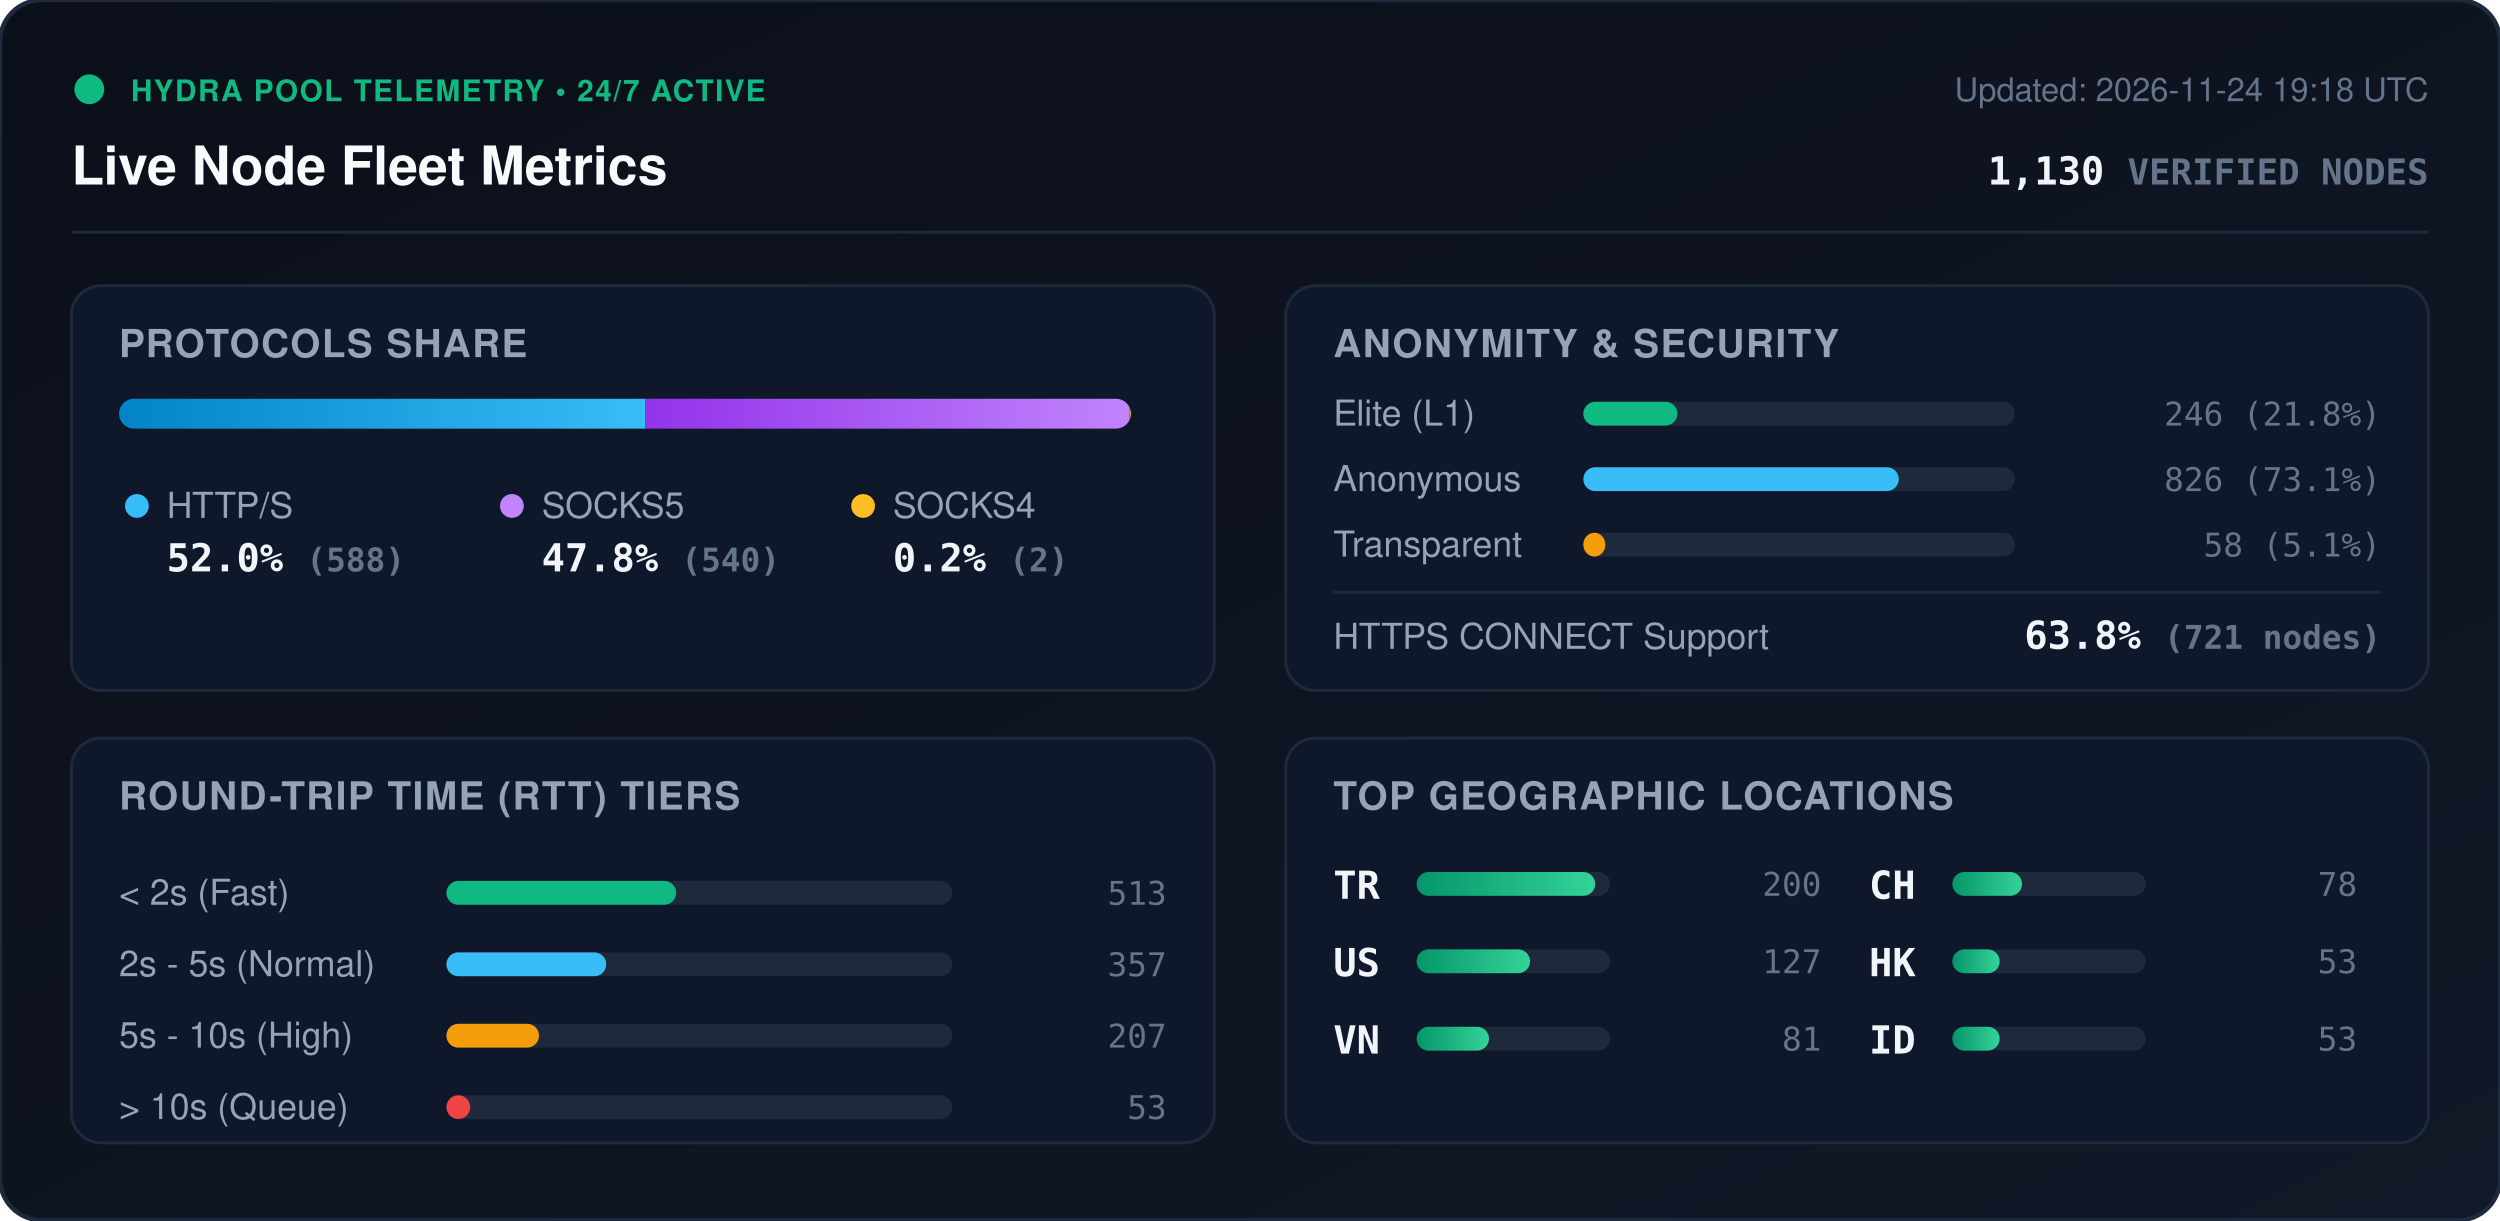
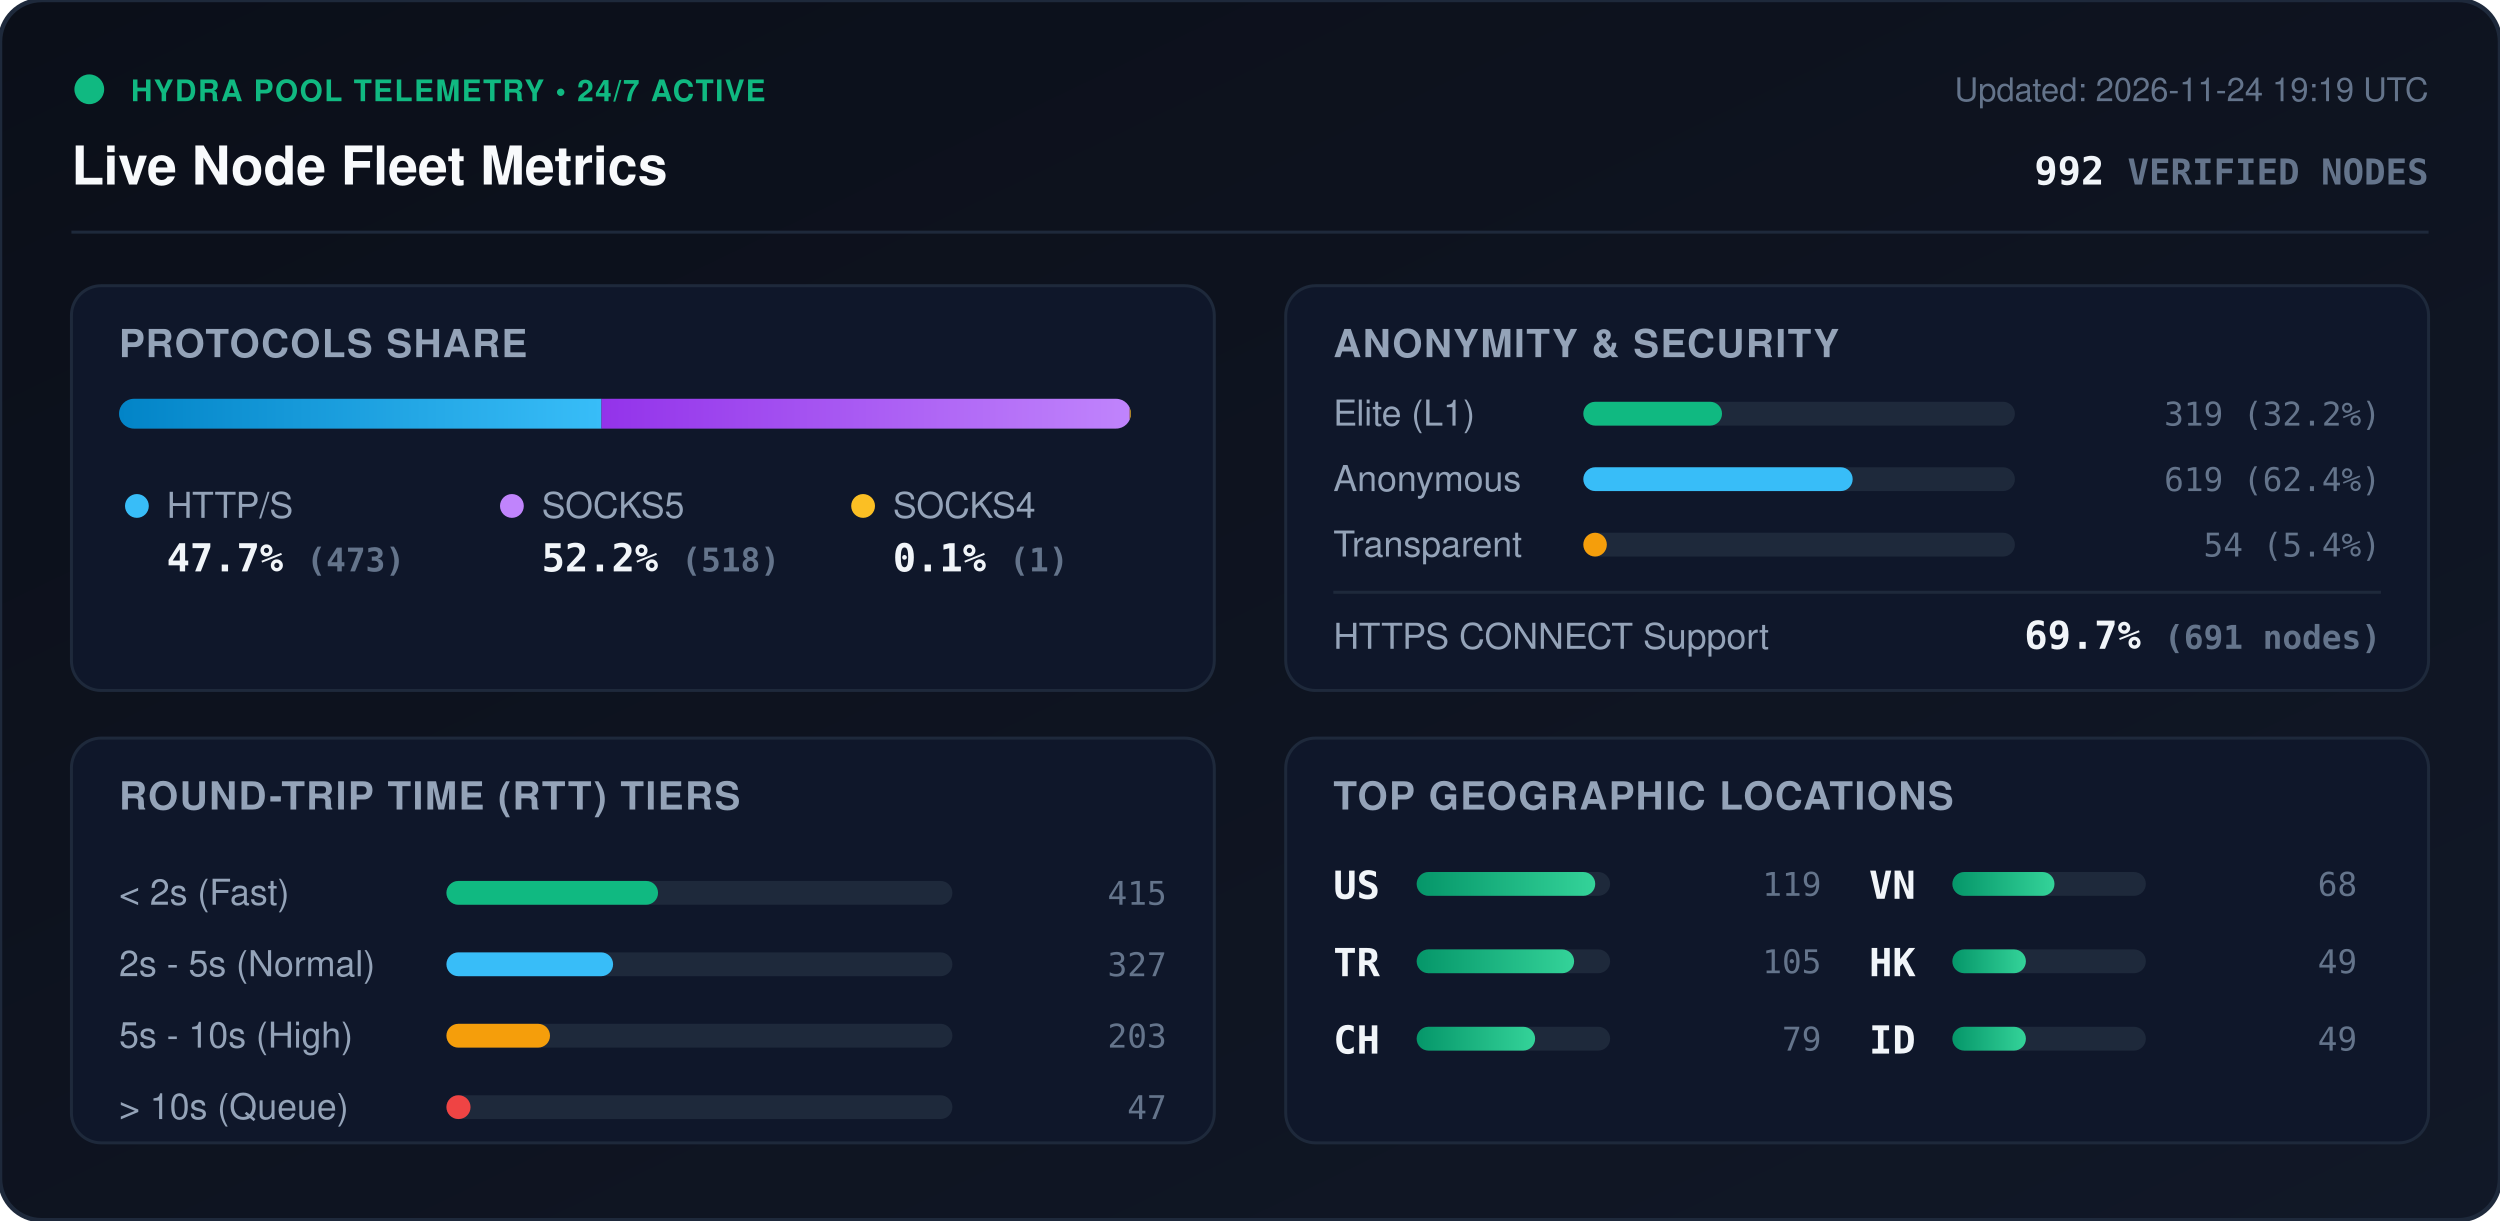
<svg xmlns="http://www.w3.org/2000/svg" viewBox="0 0 840 410" width="840" height="410" style="max-width: 100%; height: auto;">
  <defs>
    <linearGradient id="bg" x1="0%" y1="0%" x2="100%" y2="100%">
      <stop offset="0%" stop-color="#0b0f19" />
      <stop offset="100%" stop-color="#111827" />
    </linearGradient>
    <linearGradient id="bar-http" x1="0%" y1="0%" x2="100%" y2="0%">
      <stop offset="0%" stop-color="#0284c7" />
      <stop offset="100%" stop-color="#38bdf8" />
    </linearGradient>
    <linearGradient id="bar-socks5" x1="0%" y1="0%" x2="100%" y2="0%">
      <stop offset="0%" stop-color="#9333ea" />
      <stop offset="100%" stop-color="#c084fc" />
    </linearGradient>
    <linearGradient id="bar-socks4" x1="0%" y1="0%" x2="100%" y2="0%">
      <stop offset="0%" stop-color="#d97706" />
      <stop offset="100%" stop-color="#fbbf24" />
    </linearGradient>
    <linearGradient id="bar-green" x1="0%" y1="0%" x2="100%" y2="0%">
      <stop offset="0%" stop-color="#059669" />
      <stop offset="100%" stop-color="#34d399" />
    </linearGradient>
    <clipPath id="prog-track-clip">
      <rect width="340.0" height="10" rx="5" />
    </clipPath>
    <style>
      .title { font: 700 18px -apple-system, BlinkMacSystemFont, 'Segoe UI', Helvetica, Arial, sans-serif; fill: #f8fafc; }
      .sub { font: 500 11px -apple-system, BlinkMacSystemFont, 'Segoe UI', Helvetica, Arial, sans-serif; fill: #64748b; }
      .section-hdr { font: 600 13px -apple-system, BlinkMacSystemFont, 'Segoe UI', Helvetica, Arial, sans-serif; fill: #94a3b8; letter-spacing: 0.5px; }
      .metric-val { font: 700 13px -apple-system, BlinkMacSystemFont, 'Segoe UI', Helvetica, Arial, sans-serif; fill: #f1f5f9; }
      .metric-lbl { font: 500 12px -apple-system, BlinkMacSystemFont, 'Segoe UI', Helvetica, Arial, sans-serif; fill: #94a3b8; }
      .badge-txt { font: 700 10px -apple-system, BlinkMacSystemFont, 'Segoe UI', Helvetica, Arial, sans-serif; fill: #10b981; letter-spacing: 0.5px; }
      .mono { font-family: ui-monospace, SFMono-Regular, Menlo, Monaco, Consolas, monospace; }
      .pulse { animation: beacon 2s infinite ease-in-out; }
      @keyframes beacon { 0%, 100% { opacity: 1; } 50% { opacity: 0.35; } }
    </style>
  </defs>
  <rect width="840" height="410" rx="14" fill="url(#bg)" stroke="#1e293b" stroke-width="1.5" />
  <g transform="translate(24, 24)">
    <circle cx="6" cy="6" r="5" fill="#10b981" class="pulse" />
    <text x="20" y="10" class="badge-txt">HYDRA POOL TELEMETRY • 24/7 ACTIVE</text>
    <text x="0" y="38" class="title">Live Node Fleet Metrics</text>
-     <text x="792" y="10" text-anchor="end" class="sub">Updated: 2026-11-24 19:18 UTC</text>
-     <text x="792" y="38" text-anchor="end" class="metric-val mono" fill="#38bdf8">1,130 <tspan font-size="12" fill="#64748b">VERIFIED NODES</tspan>
+     <text x="792" y="10" text-anchor="end" class="sub">Updated: 2026-11-24 19:19 UTC</text>
+     <text x="792" y="38" text-anchor="end" class="metric-val mono" fill="#38bdf8">992 <tspan font-size="12" fill="#64748b">VERIFIED NODES</tspan>
    </text>
  </g>
  <line x1="24" y1="78" x2="816" y2="78" stroke="#1e293b" stroke-width="1" />
  <g transform="translate(24, 96)">
    <rect width="384" height="136" rx="10" fill="#0f172a" stroke="#1e293b" />
    <text x="16" y="24" class="section-hdr">PROTOCOLS SHARE</text>
    <g transform="translate(16, 38)">
      <rect width="340.0" height="10" rx="5" fill="#1e293b" />
      <g clip-path="url(#prog-track-clip)">
-         <rect x="0" width="176.9" height="10" fill="url(#bar-http)" />
-         <rect x="176.9" width="162.5" height="10" fill="url(#bar-socks5)" />
-         <rect x="339.4" width="0.6" height="10" fill="url(#bar-socks4)" />
+         <rect x="0" width="162.1" height="10" fill="url(#bar-http)" />
+         <rect x="162.1" width="177.5" height="10" fill="url(#bar-socks5)" />
+         <rect x="339.6" width="0.3" height="10" fill="url(#bar-socks4)" />
      </g>
    </g>
    <g transform="translate(16, 68)">
      <circle cx="6" cy="6" r="4" fill="#38bdf8" />
      <text x="16" y="10" class="metric-lbl">HTTP/S</text>
-       <text x="16" y="28" class="metric-val mono">52.0% <tspan font-size="11" fill="#64748b">(588)</tspan>
+       <text x="16" y="28" class="metric-val mono">47.7% <tspan font-size="11" fill="#64748b">(473)</tspan>
      </text>
      <circle cx="132" cy="6" r="4" fill="#c084fc" />
      <text x="142" y="10" class="metric-lbl">SOCKS5</text>
-       <text x="142" y="28" class="metric-val mono">47.8% <tspan font-size="11" fill="#64748b">(540)</tspan>
+       <text x="142" y="28" class="metric-val mono">52.2% <tspan font-size="11" fill="#64748b">(518)</tspan>
      </text>
      <circle cx="250" cy="6" r="4" fill="#fbbf24" />
      <text x="260" y="10" class="metric-lbl">SOCKS4</text>
-       <text x="260" y="28" class="metric-val mono">0.2% <tspan font-size="11" fill="#64748b">(2)</tspan>
+       <text x="260" y="28" class="metric-val mono">0.1% <tspan font-size="11" fill="#64748b">(1)</tspan>
      </text>
    </g>
  </g>
  <g transform="translate(432, 96)">
    <rect width="384" height="136" rx="10" fill="#0f172a" stroke="#1e293b" />
    <text x="16" y="24" class="section-hdr">ANONYMITY &amp; SECURITY</text>
    <text x="16" y="47" class="metric-lbl">Elite (L1)</text>
    <rect x="100" y="39" width="145.0" height="8" rx="4" fill="#1e293b" />
-     <rect x="100" y="39" width="31.6" height="8" rx="4" fill="#10b981" />
-     <text x="368" y="47" text-anchor="end" class="mono sub" fill="#e2e8f0">246 (21.8%)</text>
+     <rect x="100" y="39" width="46.6" height="8" rx="4" fill="#10b981" />
+     <text x="368" y="47" text-anchor="end" class="mono sub" fill="#e2e8f0">319 (32.2%)</text>
    <text x="16" y="69" class="metric-lbl">Anonymous</text>
    <rect x="100" y="61" width="145.0" height="8" rx="4" fill="#1e293b" />
-     <rect x="100" y="61" width="106.0" height="8" rx="4" fill="#38bdf8" />
-     <text x="368" y="69" text-anchor="end" class="mono sub" fill="#e2e8f0">826 (73.1%)</text>
+     <rect x="100" y="61" width="90.5" height="8" rx="4" fill="#38bdf8" />
+     <text x="368" y="69" text-anchor="end" class="mono sub" fill="#e2e8f0">619 (62.4%)</text>
    <text x="16" y="91" class="metric-lbl">Transparent</text>
    <rect x="100" y="83" width="145.0" height="8" rx="4" fill="#1e293b" />
-     <rect x="100" y="83" width="7.4" height="8" rx="4" fill="#f59e0b" />
-     <text x="368" y="91" text-anchor="end" class="mono sub" fill="#e2e8f0">58 (5.1%)</text>
+     <rect x="100" y="83" width="7.9" height="8" rx="4" fill="#f59e0b" />
+     <text x="368" y="91" text-anchor="end" class="mono sub" fill="#e2e8f0">54 (5.4%)</text>
    <line x1="16" y1="103" x2="368" y2="103" stroke="#1e293b" stroke-width="1" />
    <text x="16" y="122" class="metric-lbl">HTTPS CONNECT Support</text>
-     <text x="368" y="122" text-anchor="end" class="metric-val mono" fill="#34d399">63.8% <tspan font-size="11" fill="#64748b">(721 nodes)</tspan>
+     <text x="368" y="122" text-anchor="end" class="metric-val mono" fill="#34d399">69.7% <tspan font-size="11" fill="#64748b">(691 nodes)</tspan>
    </text>
  </g>
  <g transform="translate(24, 248)">
    <rect width="384" height="136" rx="10" fill="#0f172a" stroke="#1e293b" />
    <text x="16" y="24" class="section-hdr">ROUND-TRIP TIME (RTT) TIERS</text>
    <g transform="translate(16, 42)">
      <text x="0" y="14" class="metric-lbl">&lt; 2s (Fast)</text>
      <rect x="110" y="6" width="170" height="8" rx="4" fill="#1e293b" />
-       <rect x="110" y="6" width="77.2" height="8" rx="4" fill="#10b981" />
-       <text x="352" y="14" text-anchor="end" class="mono sub">513</text>
+       <rect x="110" y="6" width="71.1" height="8" rx="4" fill="#10b981" />
+       <text x="352" y="14" text-anchor="end" class="mono sub">415</text>
      <text x="0" y="38" class="metric-lbl">2s - 5s (Normal)</text>
      <rect x="110" y="30" width="170" height="8" rx="4" fill="#1e293b" />
-       <rect x="110" y="30" width="53.7" height="8" rx="4" fill="#38bdf8" />
-       <text x="352" y="38" text-anchor="end" class="mono sub">357</text>
+       <rect x="110" y="30" width="56.0" height="8" rx="4" fill="#38bdf8" />
+       <text x="352" y="38" text-anchor="end" class="mono sub">327</text>
      <text x="0" y="62" class="metric-lbl">5s - 10s (High)</text>
      <rect x="110" y="54" width="170" height="8" rx="4" fill="#1e293b" />
-       <rect x="110" y="54" width="31.1" height="8" rx="4" fill="#f59e0b" />
-       <text x="352" y="62" text-anchor="end" class="mono sub">207</text>
+       <rect x="110" y="54" width="34.8" height="8" rx="4" fill="#f59e0b" />
+       <text x="352" y="62" text-anchor="end" class="mono sub">203</text>
      <text x="0" y="86" class="metric-lbl">&gt; 10s (Queue)</text>
      <rect x="110" y="78" width="170" height="8" rx="4" fill="#1e293b" />
-       <rect x="110" y="78" width="8.0" height="8" rx="4" fill="#ef4444" />
-       <text x="352" y="86" text-anchor="end" class="mono sub">53</text>
+       <rect x="110" y="78" width="8.1" height="8" rx="4" fill="#ef4444" />
+       <text x="352" y="86" text-anchor="end" class="mono sub">47</text>
    </g>
  </g>
  <g transform="translate(432, 248)">
    <rect width="384" height="136" rx="10" fill="#0f172a" stroke="#1e293b" />
    <text x="16" y="24" class="section-hdr">TOP GEOGRAPHIC LOCATIONS</text>
    <g transform="translate(16, 42)">
      <g transform="translate(0, 0)">
+         <text x="0" y="12" class="mono metric-val" font-size="12">US</text>
+         <rect x="28" y="3" width="65" height="8" rx="4" fill="#1e293b" />
+         <rect x="28" y="3" width="60.0" height="8" rx="4" fill="url(#bar-green)" />
+         <text x="164" y="11" text-anchor="end" class="mono sub">119</text>
+       </g>
+       <g transform="translate(0, 26)">
        <text x="0" y="12" class="mono metric-val" font-size="12">TR</text>
        <rect x="28" y="3" width="65" height="8" rx="4" fill="#1e293b" />
-         <rect x="28" y="3" width="60.0" height="8" rx="4" fill="url(#bar-green)" />
-         <text x="164" y="11" text-anchor="end" class="mono sub">200</text>
-       </g>
-       <g transform="translate(0, 26)">
-         <text x="0" y="12" class="mono metric-val" font-size="12">US</text>
-         <rect x="28" y="3" width="65" height="8" rx="4" fill="#1e293b" />
-         <rect x="28" y="3" width="38.1" height="8" rx="4" fill="url(#bar-green)" />
-         <text x="164" y="11" text-anchor="end" class="mono sub">127</text>
+         <rect x="28" y="3" width="52.9" height="8" rx="4" fill="url(#bar-green)" />
+         <text x="164" y="11" text-anchor="end" class="mono sub">105</text>
      </g>
      <g transform="translate(0, 52)">
+         <text x="0" y="12" class="mono metric-val" font-size="12">CH</text>
+         <rect x="28" y="3" width="65" height="8" rx="4" fill="#1e293b" />
+         <rect x="28" y="3" width="39.8" height="8" rx="4" fill="url(#bar-green)" />
+         <text x="164" y="11" text-anchor="end" class="mono sub">79</text>
+       </g>
+       <g transform="translate(180, 0)">
        <text x="0" y="12" class="mono metric-val" font-size="12">VN</text>
        <rect x="28" y="3" width="65" height="8" rx="4" fill="#1e293b" />
-         <rect x="28" y="3" width="24.3" height="8" rx="4" fill="url(#bar-green)" />
-         <text x="164" y="11" text-anchor="end" class="mono sub">81</text>
-       </g>
-       <g transform="translate(180, 0)">
-         <text x="0" y="12" class="mono metric-val" font-size="12">CH</text>
-         <rect x="28" y="3" width="65" height="8" rx="4" fill="#1e293b" />
-         <rect x="28" y="3" width="23.4" height="8" rx="4" fill="url(#bar-green)" />
-         <text x="164" y="11" text-anchor="end" class="mono sub">78</text>
+         <rect x="28" y="3" width="34.3" height="8" rx="4" fill="url(#bar-green)" />
+         <text x="164" y="11" text-anchor="end" class="mono sub">68</text>
      </g>
      <g transform="translate(180, 26)">
        <text x="0" y="12" class="mono metric-val" font-size="12">HK</text>
        <rect x="28" y="3" width="65" height="8" rx="4" fill="#1e293b" />
-         <rect x="28" y="3" width="15.9" height="8" rx="4" fill="url(#bar-green)" />
-         <text x="164" y="11" text-anchor="end" class="mono sub">53</text>
+         <rect x="28" y="3" width="24.7" height="8" rx="4" fill="url(#bar-green)" />
+         <text x="164" y="11" text-anchor="end" class="mono sub">49</text>
      </g>
      <g transform="translate(180, 52)">
        <text x="0" y="12" class="mono metric-val" font-size="12">ID</text>
        <rect x="28" y="3" width="65" height="8" rx="4" fill="#1e293b" />
-         <rect x="28" y="3" width="15.9" height="8" rx="4" fill="url(#bar-green)" />
-         <text x="164" y="11" text-anchor="end" class="mono sub">53</text>
+         <rect x="28" y="3" width="24.7" height="8" rx="4" fill="url(#bar-green)" />
+         <text x="164" y="11" text-anchor="end" class="mono sub">49</text>
      </g>
    </g>
  </g>
</svg>
